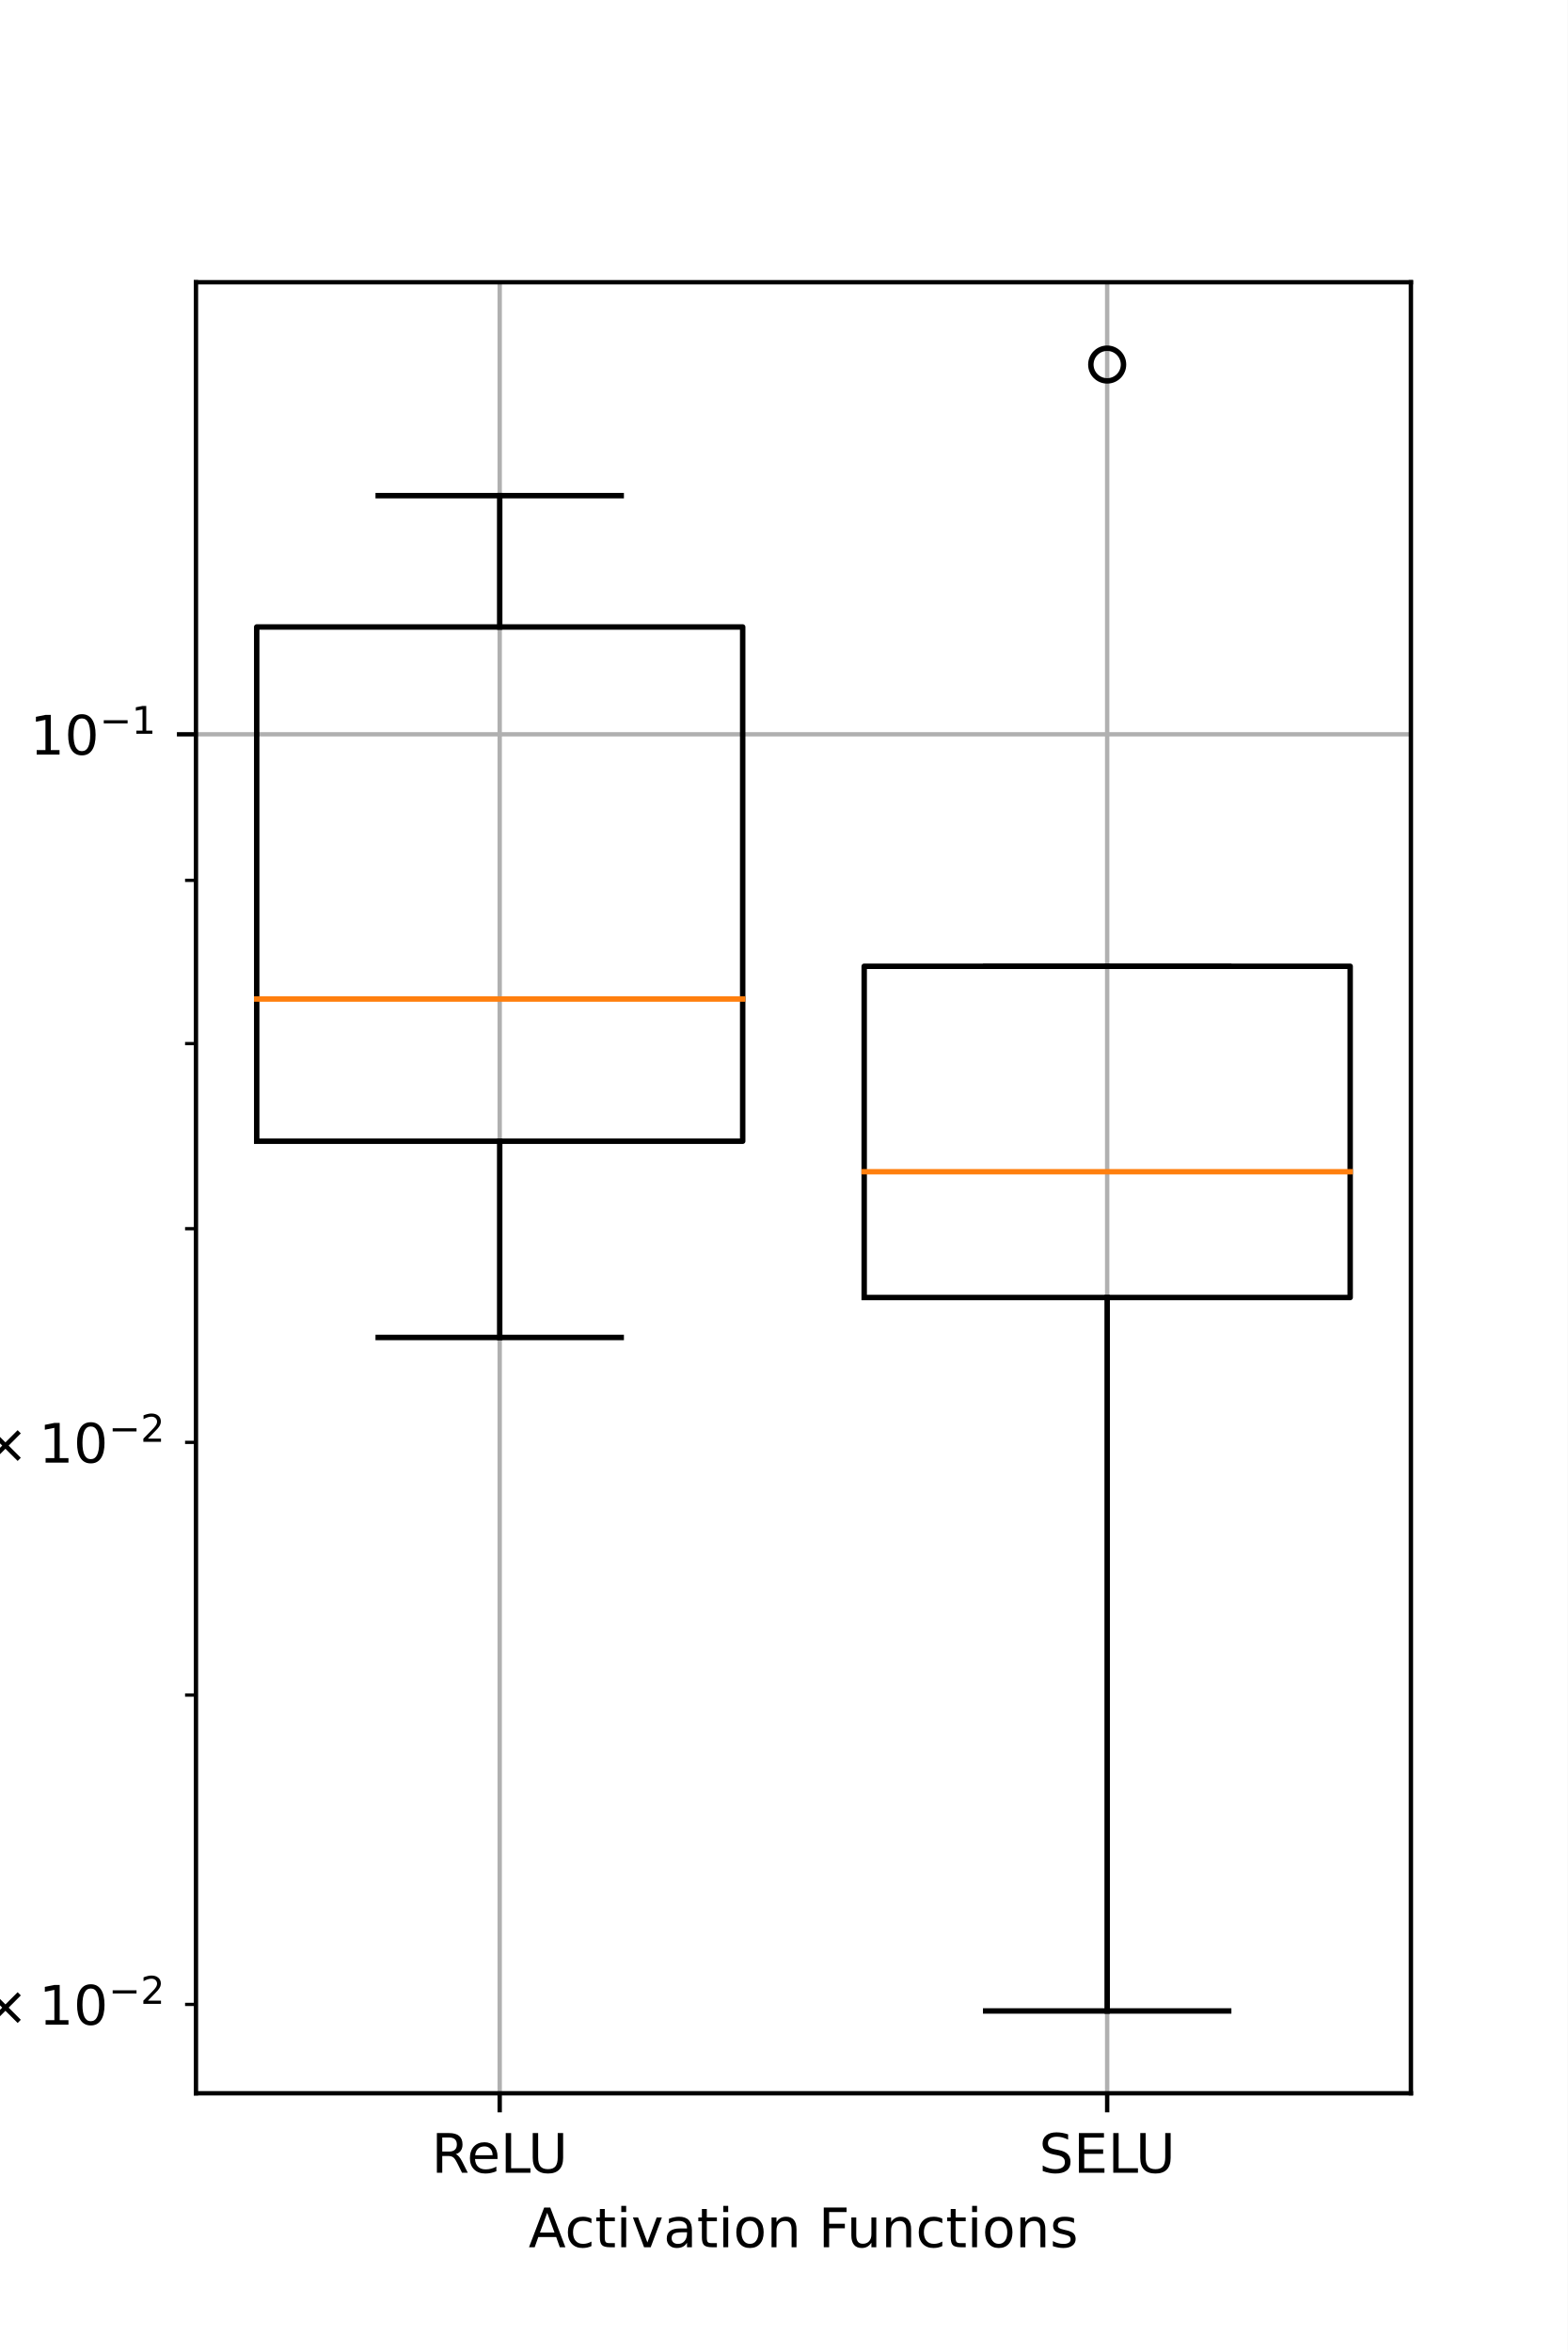
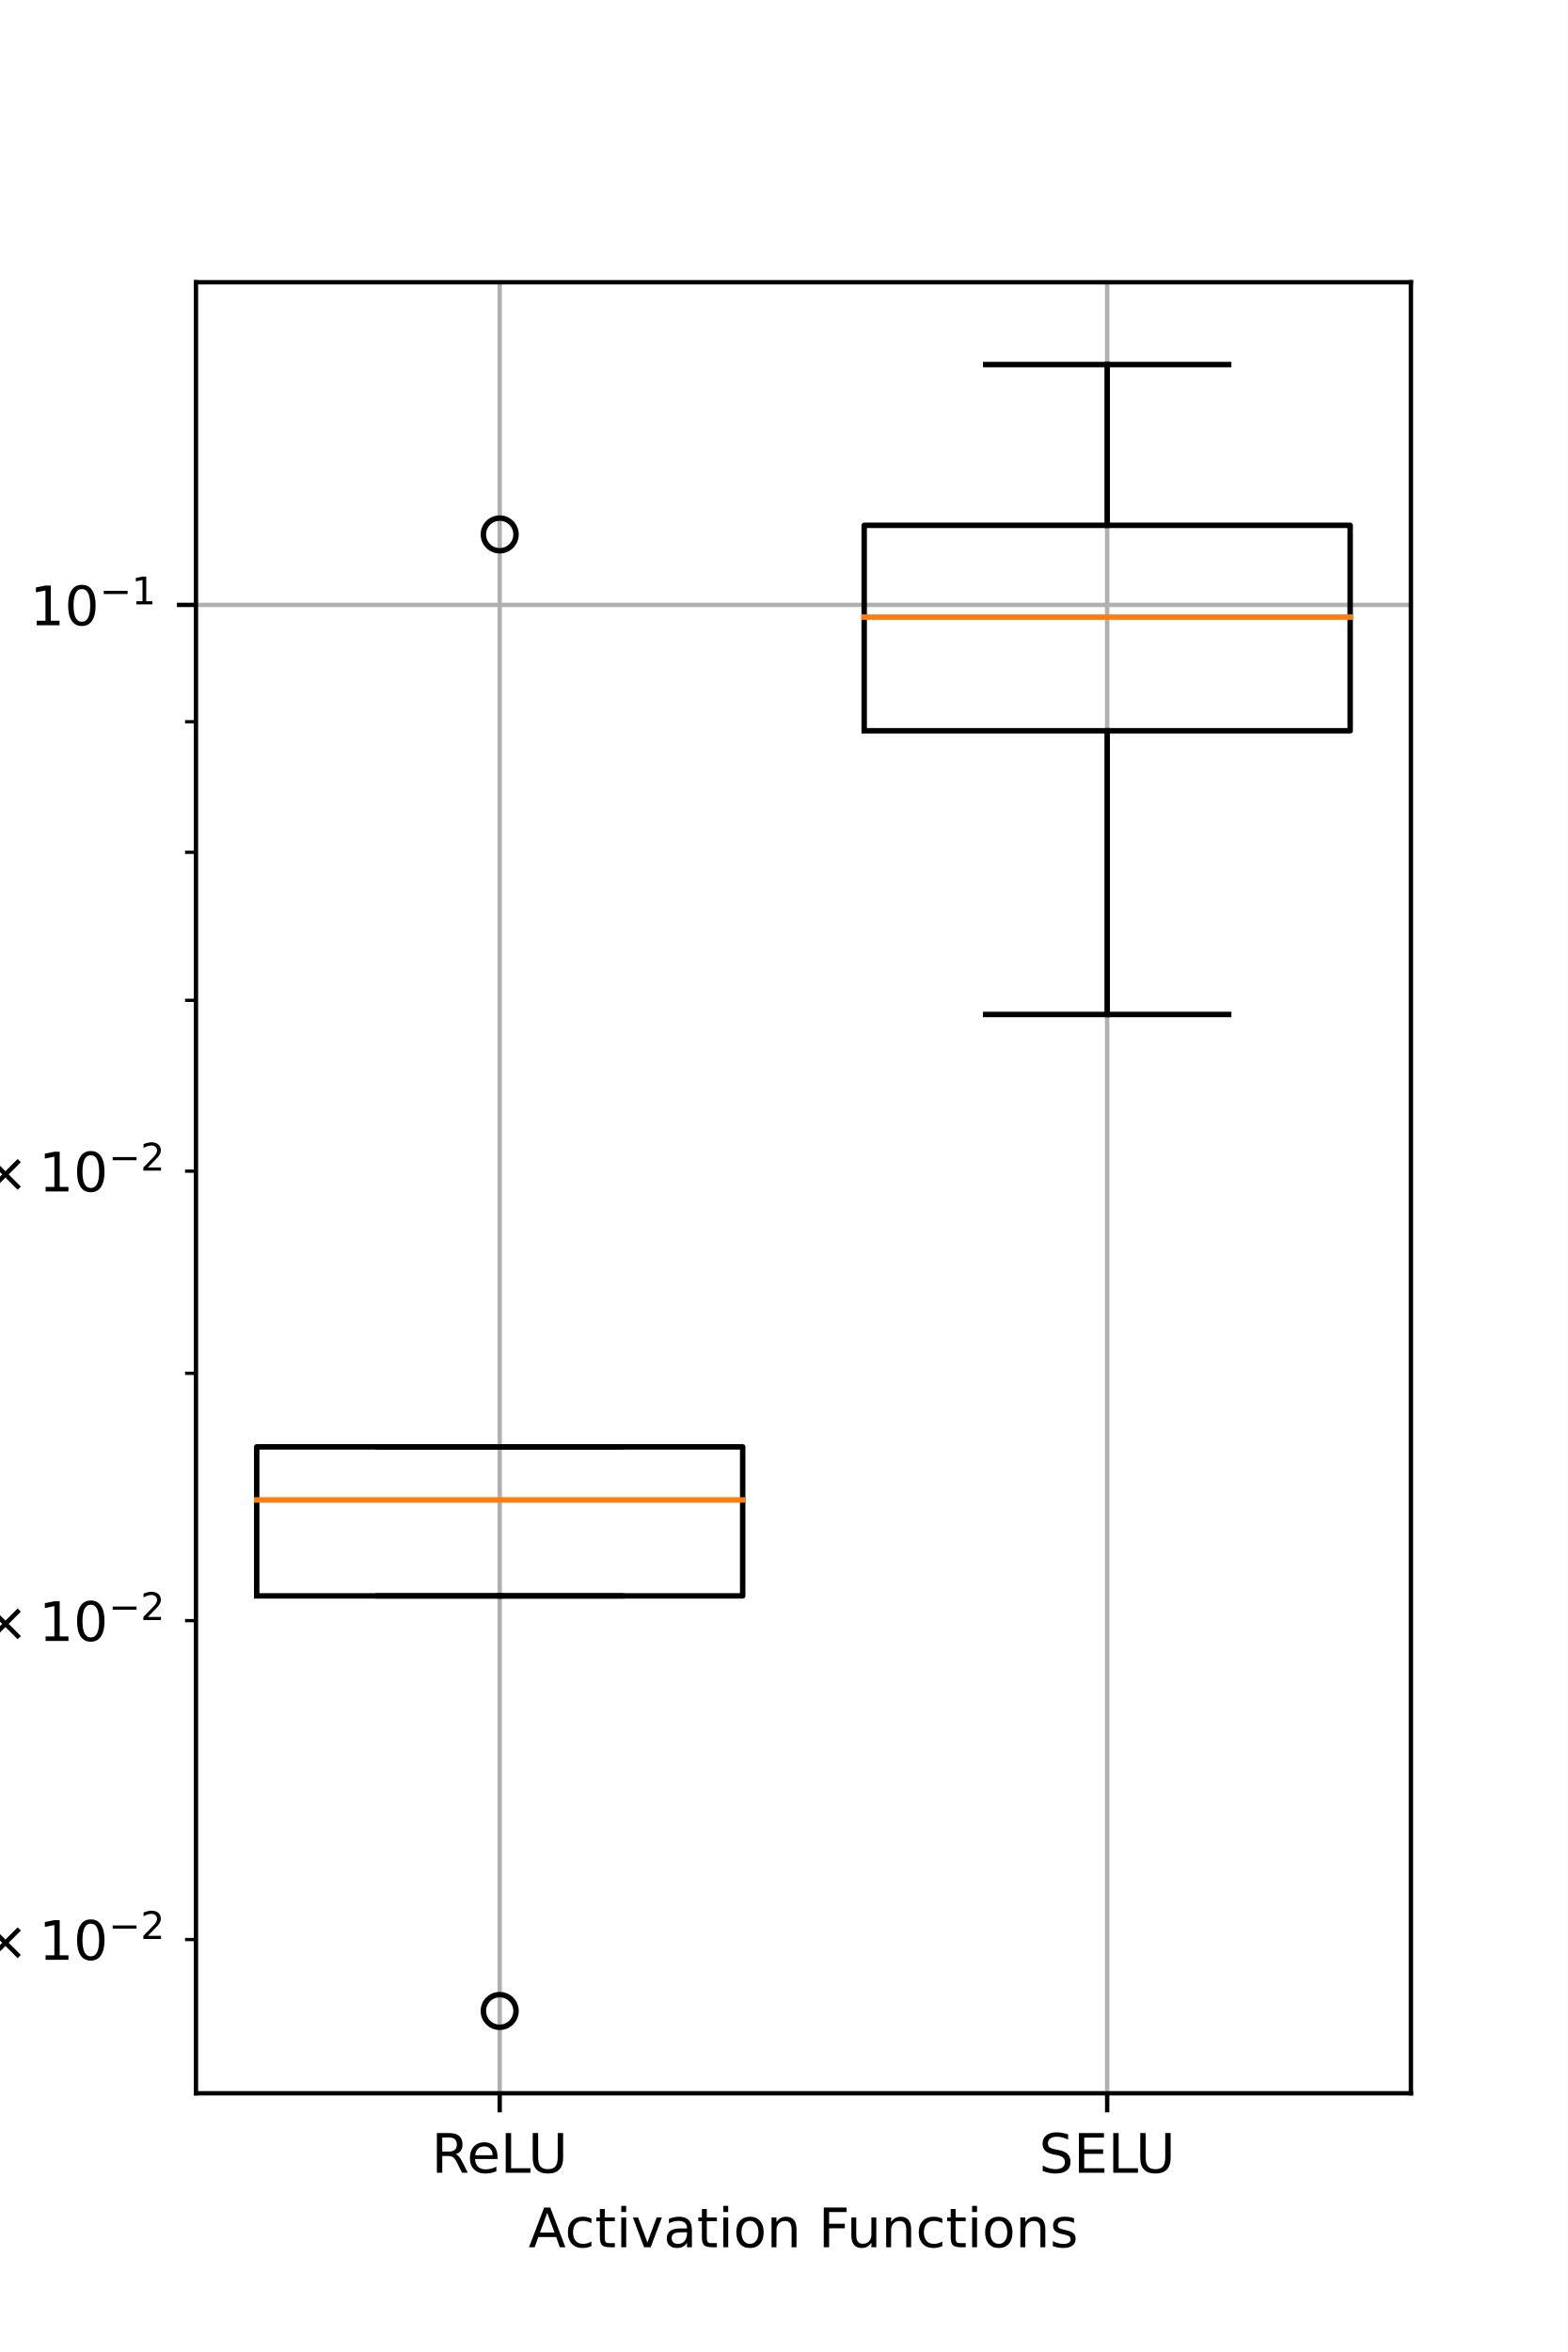
<svg xmlns="http://www.w3.org/2000/svg" xmlns:xlink="http://www.w3.org/1999/xlink" height="432pt" version="1.1" viewBox="0 0 288 432" width="288pt">
  <defs>
    <style type="text/css">
*{stroke-linecap:butt;stroke-linejoin:round;}
  </style>
  </defs>
  <g id="figure_1">
    <g id="patch_1">
      <path d="M 0 432  L 288 432  L 288 0  L 0 0  z " style="fill:#ffffff;" />
    </g>
    <g id="axes_1">
      <g id="patch_2">
        <path d="M 36 384.48  L 259.2 384.48  L 259.2 51.84  L 36 51.84  z " style="fill:#ffffff;" />
      </g>
      <g id="matplotlib.axis_1">
        <g id="xtick_1">
          <g id="line2d_1">
-             <path clip-path="url(#p4f675be302)" d="M 91.8 384.48  L 91.8 51.84  " style="fill:none;stroke:#b0b0b0;stroke-linecap:square;stroke-width:0.8;" />
+             <path clip-path="url(#pa5bc328b94)" d="M 91.8 384.48  L 91.8 51.84  " style="fill:none;stroke:#b0b0b0;stroke-linecap:square;stroke-width:0.8;" />
          </g>
          <g id="line2d_2">
            <defs>
-               <path d="M 0 0  L 0 3.5  " id="m81d5f782a7" style="stroke:#000000;stroke-width:0.8;" />
-             </defs>
-             <g>
-               <use style="stroke:#000000;stroke-width:0.8;" x="91.8" xlink:href="#m81d5f782a7" y="384.48" />
+               <path d="M 0 0  L 0 3.5  " id="m3cd6714642" style="stroke:#000000;stroke-width:0.8;" />
+             </defs>
+             <g>
+               <use style="stroke:#000000;stroke-width:0.8;" x="91.8" xlink:href="#m3cd6714642" y="384.48" />
            </g>
          </g>
          <g id="text_1">
            <defs>
              <path d="M 44.391 34.188  Q 47.562 33.109 50.562 29.594  Q 53.562 26.078 56.594 19.922  L 66.609 0  L 56 0  L 46.688 18.703  Q 43.062 26.031 39.672 28.422  Q 36.281 30.812 30.422 30.812  L 19.672 30.812  L 19.672 0  L 9.812 0  L 9.812 72.906  L 32.078 72.906  Q 44.578 72.906 50.734 67.672  Q 56.891 62.453 56.891 51.906  Q 56.891 45.016 53.688 40.469  Q 50.484 35.938 44.391 34.188  z M 19.672 64.797  L 19.672 38.922  L 32.078 38.922  Q 39.203 38.922 42.844 42.219  Q 46.484 45.516 46.484 51.906  Q 46.484 58.297 42.844 61.547  Q 39.203 64.797 32.078 64.797  z " id="DejaVuSans-82" />
              <path d="M 56.203 29.594  L 56.203 25.203  L 14.891 25.203  Q 15.484 15.922 20.484 11.062  Q 25.484 6.203 34.422 6.203  Q 39.594 6.203 44.453 7.469  Q 49.312 8.734 54.109 11.281  L 54.109 2.781  Q 49.266 0.734 44.188 -0.344  Q 39.109 -1.422 33.891 -1.422  Q 20.797 -1.422 13.156 6.188  Q 5.516 13.812 5.516 26.812  Q 5.516 40.234 12.766 48.109  Q 20.016 56 32.328 56  Q 43.359 56 49.781 48.891  Q 56.203 41.797 56.203 29.594  z M 47.219 32.234  Q 47.125 39.594 43.094 43.984  Q 39.062 48.391 32.422 48.391  Q 24.906 48.391 20.391 44.141  Q 15.875 39.891 15.188 32.172  z " id="DejaVuSans-101" />
              <path d="M 9.812 72.906  L 19.672 72.906  L 19.672 8.297  L 55.172 8.297  L 55.172 0  L 9.812 0  z " id="DejaVuSans-76" />
              <path d="M 8.688 72.906  L 18.609 72.906  L 18.609 28.609  Q 18.609 16.891 22.844 11.734  Q 27.094 6.594 36.625 6.594  Q 46.094 6.594 50.344 11.734  Q 54.594 16.891 54.594 28.609  L 54.594 72.906  L 64.5 72.906  L 64.5 27.391  Q 64.5 13.141 57.438 5.859  Q 50.391 -1.422 36.625 -1.422  Q 22.797 -1.422 15.734 5.859  Q 8.688 13.141 8.688 27.391  z " id="DejaVuSans-85" />
            </defs>
            <g transform="translate(79.27891 399.0784)scale(0.1 -0.1)">
              <use xlink:href="#DejaVuSans-82" />
              <use x="64.982" xlink:href="#DejaVuSans-101" />
              <use x="126.506" xlink:href="#DejaVuSans-76" />
              <use x="177.219" xlink:href="#DejaVuSans-85" />
            </g>
          </g>
        </g>
        <g id="xtick_2">
          <g id="line2d_3">
-             <path clip-path="url(#p4f675be302)" d="M 203.4 384.48  L 203.4 51.84  " style="fill:none;stroke:#b0b0b0;stroke-linecap:square;stroke-width:0.8;" />
+             <path clip-path="url(#pa5bc328b94)" d="M 203.4 384.48  L 203.4 51.84  " style="fill:none;stroke:#b0b0b0;stroke-linecap:square;stroke-width:0.8;" />
          </g>
          <g id="line2d_4">
            <g>
-               <use style="stroke:#000000;stroke-width:0.8;" x="203.4" xlink:href="#m81d5f782a7" y="384.48" />
+               <use style="stroke:#000000;stroke-width:0.8;" x="203.4" xlink:href="#m3cd6714642" y="384.48" />
            </g>
          </g>
          <g id="text_2">
            <defs>
              <path d="M 53.516 70.516  L 53.516 60.891  Q 47.906 63.578 42.922 64.891  Q 37.938 66.219 33.297 66.219  Q 25.25 66.219 20.875 63.094  Q 16.5 59.969 16.5 54.203  Q 16.5 49.359 19.406 46.891  Q 22.312 44.438 30.422 42.922  L 36.375 41.703  Q 47.406 39.594 52.656 34.297  Q 57.906 29 57.906 20.125  Q 57.906 9.516 50.797 4.047  Q 43.703 -1.422 29.984 -1.422  Q 24.812 -1.422 18.969 -0.25  Q 13.141 0.922 6.891 3.219  L 6.891 13.375  Q 12.891 10.016 18.656 8.297  Q 24.422 6.594 29.984 6.594  Q 38.422 6.594 43.016 9.906  Q 47.609 13.234 47.609 19.391  Q 47.609 24.75 44.312 27.781  Q 41.016 30.812 33.5 32.328  L 27.484 33.5  Q 16.453 35.688 11.516 40.375  Q 6.594 45.062 6.594 53.422  Q 6.594 63.094 13.406 68.656  Q 20.219 74.219 32.172 74.219  Q 37.312 74.219 42.625 73.281  Q 47.953 72.359 53.516 70.516  z " id="DejaVuSans-83" />
              <path d="M 9.812 72.906  L 55.906 72.906  L 55.906 64.594  L 19.672 64.594  L 19.672 43.016  L 54.391 43.016  L 54.391 34.719  L 19.672 34.719  L 19.672 8.297  L 56.781 8.297  L 56.781 0  L 9.812 0  z " id="DejaVuSans-69" />
            </defs>
            <g transform="translate(190.8711 399.0784)scale(0.1 -0.1)">
              <use xlink:href="#DejaVuSans-83" />
              <use x="63.477" xlink:href="#DejaVuSans-69" />
              <use x="126.66" xlink:href="#DejaVuSans-76" />
              <use x="177.373" xlink:href="#DejaVuSans-85" />
            </g>
          </g>
        </g>
        <g id="text_3">
          <defs>
            <path d="M 34.188 63.188  L 20.797 26.906  L 47.609 26.906  z M 28.609 72.906  L 39.797 72.906  L 67.578 0  L 57.328 0  L 50.688 18.703  L 17.828 18.703  L 11.188 0  L 0.781 0  z " id="DejaVuSans-65" />
            <path d="M 48.781 52.594  L 48.781 44.188  Q 44.969 46.297 41.141 47.344  Q 37.312 48.391 33.406 48.391  Q 24.656 48.391 19.812 42.844  Q 14.984 37.312 14.984 27.297  Q 14.984 17.281 19.812 11.734  Q 24.656 6.203 33.406 6.203  Q 37.312 6.203 41.141 7.25  Q 44.969 8.297 48.781 10.406  L 48.781 2.094  Q 45.016 0.344 40.984 -0.531  Q 36.969 -1.422 32.422 -1.422  Q 20.062 -1.422 12.781 6.344  Q 5.516 14.109 5.516 27.297  Q 5.516 40.672 12.859 48.328  Q 20.219 56 33.016 56  Q 37.156 56 41.109 55.141  Q 45.062 54.297 48.781 52.594  z " id="DejaVuSans-99" />
            <path d="M 18.312 70.219  L 18.312 54.688  L 36.812 54.688  L 36.812 47.703  L 18.312 47.703  L 18.312 18.016  Q 18.312 11.328 20.141 9.422  Q 21.969 7.516 27.594 7.516  L 36.812 7.516  L 36.812 0  L 27.594 0  Q 17.188 0 13.234 3.875  Q 9.281 7.766 9.281 18.016  L 9.281 47.703  L 2.688 47.703  L 2.688 54.688  L 9.281 54.688  L 9.281 70.219  z " id="DejaVuSans-116" />
            <path d="M 9.422 54.688  L 18.406 54.688  L 18.406 0  L 9.422 0  z M 9.422 75.984  L 18.406 75.984  L 18.406 64.594  L 9.422 64.594  z " id="DejaVuSans-105" />
            <path d="M 2.984 54.688  L 12.5 54.688  L 29.594 8.797  L 46.688 54.688  L 56.203 54.688  L 35.688 0  L 23.484 0  z " id="DejaVuSans-118" />
            <path d="M 34.281 27.484  Q 23.391 27.484 19.188 25  Q 14.984 22.516 14.984 16.5  Q 14.984 11.719 18.141 8.906  Q 21.297 6.109 26.703 6.109  Q 34.188 6.109 38.703 11.406  Q 43.219 16.703 43.219 25.484  L 43.219 27.484  z M 52.203 31.203  L 52.203 0  L 43.219 0  L 43.219 8.297  Q 40.141 3.328 35.547 0.953  Q 30.953 -1.422 24.312 -1.422  Q 15.922 -1.422 10.953 3.297  Q 6 8.016 6 15.922  Q 6 25.141 12.172 29.828  Q 18.359 34.516 30.609 34.516  L 43.219 34.516  L 43.219 35.406  Q 43.219 41.609 39.141 45  Q 35.062 48.391 27.688 48.391  Q 23 48.391 18.547 47.266  Q 14.109 46.141 10.016 43.891  L 10.016 52.203  Q 14.938 54.109 19.578 55.047  Q 24.219 56 28.609 56  Q 40.484 56 46.344 49.844  Q 52.203 43.703 52.203 31.203  z " id="DejaVuSans-97" />
            <path d="M 30.609 48.391  Q 23.391 48.391 19.188 42.75  Q 14.984 37.109 14.984 27.297  Q 14.984 17.484 19.156 11.844  Q 23.344 6.203 30.609 6.203  Q 37.797 6.203 41.984 11.859  Q 46.188 17.531 46.188 27.297  Q 46.188 37.016 41.984 42.703  Q 37.797 48.391 30.609 48.391  z M 30.609 56  Q 42.328 56 49.016 48.375  Q 55.719 40.766 55.719 27.297  Q 55.719 13.875 49.016 6.219  Q 42.328 -1.422 30.609 -1.422  Q 18.844 -1.422 12.172 6.219  Q 5.516 13.875 5.516 27.297  Q 5.516 40.766 12.172 48.375  Q 18.844 56 30.609 56  z " id="DejaVuSans-111" />
            <path d="M 54.891 33.016  L 54.891 0  L 45.906 0  L 45.906 32.719  Q 45.906 40.484 42.875 44.328  Q 39.844 48.188 33.797 48.188  Q 26.516 48.188 22.312 43.547  Q 18.109 38.922 18.109 30.906  L 18.109 0  L 9.078 0  L 9.078 54.688  L 18.109 54.688  L 18.109 46.188  Q 21.344 51.125 25.703 53.562  Q 30.078 56 35.797 56  Q 45.219 56 50.047 50.172  Q 54.891 44.344 54.891 33.016  z " id="DejaVuSans-110" />
            <path id="DejaVuSans-32" />
            <path d="M 9.812 72.906  L 51.703 72.906  L 51.703 64.594  L 19.672 64.594  L 19.672 43.109  L 48.578 43.109  L 48.578 34.812  L 19.672 34.812  L 19.672 0  L 9.812 0  z " id="DejaVuSans-70" />
            <path d="M 8.5 21.578  L 8.5 54.688  L 17.484 54.688  L 17.484 21.922  Q 17.484 14.156 20.5 10.266  Q 23.531 6.391 29.594 6.391  Q 36.859 6.391 41.078 11.031  Q 45.312 15.672 45.312 23.688  L 45.312 54.688  L 54.297 54.688  L 54.297 0  L 45.312 0  L 45.312 8.406  Q 42.047 3.422 37.719 1  Q 33.406 -1.422 27.688 -1.422  Q 18.266 -1.422 13.375 4.438  Q 8.5 10.297 8.5 21.578  z M 31.109 56  z " id="DejaVuSans-117" />
            <path d="M 44.281 53.078  L 44.281 44.578  Q 40.484 46.531 36.375 47.5  Q 32.281 48.484 27.875 48.484  Q 21.188 48.484 17.844 46.438  Q 14.5 44.391 14.5 40.281  Q 14.5 37.156 16.891 35.375  Q 19.281 33.594 26.516 31.984  L 29.594 31.297  Q 39.156 29.25 43.188 25.516  Q 47.219 21.781 47.219 15.094  Q 47.219 7.469 41.188 3.016  Q 35.156 -1.422 24.609 -1.422  Q 20.219 -1.422 15.453 -0.562  Q 10.688 0.297 5.422 2  L 5.422 11.281  Q 10.406 8.688 15.234 7.391  Q 20.062 6.109 24.812 6.109  Q 31.156 6.109 34.562 8.281  Q 37.984 10.453 37.984 14.406  Q 37.984 18.062 35.516 20.016  Q 33.062 21.969 24.703 23.781  L 21.578 24.516  Q 13.234 26.266 9.516 29.906  Q 5.812 33.547 5.812 39.891  Q 5.812 47.609 11.281 51.797  Q 16.75 56 26.812 56  Q 31.781 56 36.172 55.266  Q 40.578 54.547 44.281 53.078  z " id="DejaVuSans-115" />
          </defs>
          <g transform="translate(97.10938 412.7566)scale(0.1 -0.1)">
            <use xlink:href="#DejaVuSans-65" />
            <use x="66.658" xlink:href="#DejaVuSans-99" />
            <use x="121.639" xlink:href="#DejaVuSans-116" />
            <use x="160.848" xlink:href="#DejaVuSans-105" />
            <use x="188.631" xlink:href="#DejaVuSans-118" />
            <use x="247.811" xlink:href="#DejaVuSans-97" />
            <use x="309.09" xlink:href="#DejaVuSans-116" />
            <use x="348.299" xlink:href="#DejaVuSans-105" />
            <use x="376.082" xlink:href="#DejaVuSans-111" />
            <use x="437.264" xlink:href="#DejaVuSans-110" />
            <use x="500.643" xlink:href="#DejaVuSans-32" />
            <use x="532.43" xlink:href="#DejaVuSans-70" />
            <use x="584.449" xlink:href="#DejaVuSans-117" />
            <use x="647.828" xlink:href="#DejaVuSans-110" />
            <use x="711.207" xlink:href="#DejaVuSans-99" />
            <use x="766.188" xlink:href="#DejaVuSans-116" />
            <use x="805.396" xlink:href="#DejaVuSans-105" />
            <use x="833.18" xlink:href="#DejaVuSans-111" />
            <use x="894.361" xlink:href="#DejaVuSans-110" />
            <use x="957.74" xlink:href="#DejaVuSans-115" />
          </g>
        </g>
      </g>
      <g id="matplotlib.axis_2">
        <g id="ytick_1">
          <g id="line2d_5">
-             <path clip-path="url(#p4f675be302)" d="M 36 134.87  L 259.2 134.87  " style="fill:none;stroke:#b0b0b0;stroke-linecap:square;stroke-width:0.8;" />
+             <path clip-path="url(#pa5bc328b94)" d="M 36 111.107  L 259.2 111.107  " style="fill:none;stroke:#b0b0b0;stroke-linecap:square;stroke-width:0.8;" />
          </g>
          <g id="line2d_6">
            <defs>
-               <path d="M 0 0  L -3.5 0  " id="mbce6985f72" style="stroke:#000000;stroke-width:0.8;" />
-             </defs>
-             <g>
-               <use style="stroke:#000000;stroke-width:0.8;" x="36" xlink:href="#mbce6985f72" y="134.87" />
+               <path d="M 0 0  L -3.5 0  " id="m7dbd97522c" style="stroke:#000000;stroke-width:0.8;" />
+             </defs>
+             <g>
+               <use style="stroke:#000000;stroke-width:0.8;" x="36" xlink:href="#m7dbd97522c" y="111.107" />
            </g>
          </g>
          <g id="text_4">
            <defs>
              <path d="M 12.406 8.297  L 28.516 8.297  L 28.516 63.922  L 10.984 60.406  L 10.984 69.391  L 28.422 72.906  L 38.281 72.906  L 38.281 8.297  L 54.391 8.297  L 54.391 0  L 12.406 0  z " id="DejaVuSans-49" />
              <path d="M 31.781 66.406  Q 24.172 66.406 20.328 58.906  Q 16.5 51.422 16.5 36.375  Q 16.5 21.391 20.328 13.891  Q 24.172 6.391 31.781 6.391  Q 39.453 6.391 43.281 13.891  Q 47.125 21.391 47.125 36.375  Q 47.125 51.422 43.281 58.906  Q 39.453 66.406 31.781 66.406  z M 31.781 74.219  Q 44.047 74.219 50.516 64.516  Q 56.984 54.828 56.984 36.375  Q 56.984 17.969 50.516 8.266  Q 44.047 -1.422 31.781 -1.422  Q 19.531 -1.422 13.062 8.266  Q 6.594 17.969 6.594 36.375  Q 6.594 54.828 13.062 64.516  Q 19.531 74.219 31.781 74.219  z " id="DejaVuSans-48" />
              <path d="M 10.594 35.5  L 73.188 35.5  L 73.188 27.203  L 10.594 27.203  z " id="DejaVuSans-8722" />
            </defs>
-             <g transform="translate(5.5 138.6692)scale(0.1 -0.1)">
+             <g transform="translate(5.5 114.9062)scale(0.1 -0.1)">
              <use transform="translate(0 0.684375)" xlink:href="#DejaVuSans-49" />
              <use transform="translate(63.62305 0.684375)" xlink:href="#DejaVuSans-48" />
              <use transform="translate(128.2031 38.96563)scale(0.7)" xlink:href="#DejaVuSans-8722" />
              <use transform="translate(186.8555 38.96563)scale(0.7)" xlink:href="#DejaVuSans-49" />
            </g>
          </g>
        </g>
        <g id="ytick_2">
          <g id="line2d_7">
            <defs>
-               <path d="M 0 0  L -2 0  " id="mee9bcdc3df" style="stroke:#000000;stroke-width:0.6;" />
-             </defs>
-             <g>
-               <use style="stroke:#000000;stroke-width:0.6;" x="36" xlink:href="#mee9bcdc3df" y="368.155" />
+               <path d="M 0 0  L -2 0  " id="m1bf929a56a" style="stroke:#000000;stroke-width:0.6;" />
+             </defs>
+             <g>
+               <use style="stroke:#000000;stroke-width:0.6;" x="36" xlink:href="#m1bf929a56a" y="356.244" />
            </g>
          </g>
          <g id="text_5">
            <defs>
-               <path d="M 37.797 64.312  L 12.891 25.391  L 37.797 25.391  z M 35.203 72.906  L 47.609 72.906  L 47.609 25.391  L 58.016 25.391  L 58.016 17.188  L 47.609 17.188  L 47.609 0  L 37.797 0  L 37.797 17.188  L 4.891 17.188  L 4.891 26.703  z " id="DejaVuSans-52" />
+               <path d="M 40.578 39.312  Q 47.656 37.797 51.625 33  Q 55.609 28.219 55.609 21.188  Q 55.609 10.406 48.188 4.484  Q 40.766 -1.422 27.094 -1.422  Q 22.516 -1.422 17.656 -0.516  Q 12.797 0.391 7.625 2.203  L 7.625 11.719  Q 11.719 9.328 16.594 8.109  Q 21.484 6.891 26.812 6.891  Q 36.078 6.891 40.938 10.547  Q 45.797 14.203 45.797 21.188  Q 45.797 27.641 41.281 31.266  Q 36.766 34.906 28.719 34.906  L 20.219 34.906  L 20.219 43.016  L 29.109 43.016  Q 36.375 43.016 40.234 45.922  Q 44.094 48.828 44.094 54.297  Q 44.094 59.906 40.109 62.906  Q 36.141 65.922 28.719 65.922  Q 24.656 65.922 20.016 65.031  Q 15.375 64.156 9.812 62.312  L 9.812 71.094  Q 15.438 72.656 20.344 73.438  Q 25.25 74.219 29.594 74.219  Q 40.828 74.219 47.359 69.109  Q 53.906 64.016 53.906 55.328  Q 53.906 49.266 50.438 45.094  Q 46.969 40.922 40.578 39.312  z " id="DejaVuSans-51" />
              <path d="M 70.125 53.719  L 47.797 31.297  L 70.125 8.984  L 64.312 3.078  L 41.891 25.484  L 19.484 3.078  L 13.719 8.984  L 35.984 31.297  L 13.719 53.719  L 19.484 59.625  L 41.891 37.203  L 64.312 59.625  z " id="DejaVuSans-215" />
              <path d="M 19.188 8.297  L 53.609 8.297  L 53.609 0  L 7.328 0  L 7.328 8.297  Q 12.938 14.109 22.625 23.891  Q 32.328 33.688 34.812 36.531  Q 39.547 41.844 41.422 45.531  Q 43.312 49.219 43.312 52.781  Q 43.312 58.594 39.234 62.25  Q 35.156 65.922 28.609 65.922  Q 23.969 65.922 18.812 64.312  Q 13.672 62.703 7.812 59.422  L 7.812 69.391  Q 13.766 71.781 18.938 73  Q 24.125 74.219 28.422 74.219  Q 39.75 74.219 46.484 68.547  Q 53.219 62.891 53.219 53.422  Q 53.219 48.922 51.531 44.891  Q 49.859 40.875 45.406 35.406  Q 44.188 33.984 37.641 27.219  Q 31.109 20.453 19.188 8.297  z " id="DejaVuSans-50" />
            </defs>
-             <g transform="translate(-11.5 371.9543)scale(0.1 -0.1)">
+             <g transform="translate(-11.5 360.0437)scale(0.1 -0.1)">
+               <use transform="translate(0 0.765625)" xlink:href="#DejaVuSans-51" />
+               <use transform="translate(83.10547 0.765625)" xlink:href="#DejaVuSans-215" />
+               <use transform="translate(186.377 0.765625)" xlink:href="#DejaVuSans-49" />
+               <use transform="translate(250 0.765625)" xlink:href="#DejaVuSans-48" />
+               <use transform="translate(314.5801 39.04688)scale(0.7)" xlink:href="#DejaVuSans-8722" />
+               <use transform="translate(373.2324 39.04688)scale(0.7)" xlink:href="#DejaVuSans-50" />
+             </g>
+           </g>
+         </g>
+         <g id="ytick_3">
+           <g id="line2d_8">
+             <g>
+               <use style="stroke:#000000;stroke-width:0.6;" x="36" xlink:href="#m1bf929a56a" y="297.67" />
+             </g>
+           </g>
+           <g id="text_6">
+             <defs>
+               <path d="M 37.797 64.312  L 12.891 25.391  L 37.797 25.391  z M 35.203 72.906  L 47.609 72.906  L 47.609 25.391  L 58.016 25.391  L 58.016 17.188  L 47.609 17.188  L 47.609 0  L 37.797 0  L 37.797 17.188  L 4.891 17.188  L 4.891 26.703  z " id="DejaVuSans-52" />
+             </defs>
+             <g transform="translate(-11.5 301.4696)scale(0.1 -0.1)">
              <use transform="translate(0 0.765625)" xlink:href="#DejaVuSans-52" />
              <use transform="translate(83.10547 0.765625)" xlink:href="#DejaVuSans-215" />
              <use transform="translate(186.377 0.765625)" xlink:href="#DejaVuSans-49" />
              <use transform="translate(250 0.765625)" xlink:href="#DejaVuSans-48" />
              <use transform="translate(314.5801 39.04688)scale(0.7)" xlink:href="#DejaVuSans-8722" />
              <use transform="translate(373.2324 39.04688)scale(0.7)" xlink:href="#DejaVuSans-50" />
            </g>
          </g>
        </g>
-         <g id="ytick_3">
-           <g id="line2d_8">
-             <g>
-               <use style="stroke:#000000;stroke-width:0.6;" x="36" xlink:href="#mee9bcdc3df" y="311.343" />
-             </g>
-           </g>
-         </g>
        <g id="ytick_4">
          <g id="line2d_9">
            <g>
-               <use style="stroke:#000000;stroke-width:0.6;" x="36" xlink:href="#mee9bcdc3df" y="264.925" />
-             </g>
-           </g>
-           <g id="text_6">
+               <use style="stroke:#000000;stroke-width:0.6;" x="36" xlink:href="#m1bf929a56a" y="252.237" />
+             </g>
+           </g>
+         </g>
+         <g id="ytick_5">
+           <g id="line2d_10">
+             <g>
+               <use style="stroke:#000000;stroke-width:0.6;" x="36" xlink:href="#m1bf929a56a" y="215.115" />
+             </g>
+           </g>
+           <g id="text_7">
            <defs>
              <path d="M 33.016 40.375  Q 26.375 40.375 22.484 35.828  Q 18.609 31.297 18.609 23.391  Q 18.609 15.531 22.484 10.953  Q 26.375 6.391 33.016 6.391  Q 39.656 6.391 43.531 10.953  Q 47.406 15.531 47.406 23.391  Q 47.406 31.297 43.531 35.828  Q 39.656 40.375 33.016 40.375  z M 52.594 71.297  L 52.594 62.312  Q 48.875 64.062 45.094 64.984  Q 41.312 65.922 37.594 65.922  Q 27.828 65.922 22.672 59.328  Q 17.531 52.734 16.797 39.406  Q 19.672 43.656 24.016 45.922  Q 28.375 48.188 33.594 48.188  Q 44.578 48.188 50.953 41.516  Q 57.328 34.859 57.328 23.391  Q 57.328 12.156 50.688 5.359  Q 44.047 -1.422 33.016 -1.422  Q 20.359 -1.422 13.672 8.266  Q 6.984 17.969 6.984 36.375  Q 6.984 53.656 15.188 63.938  Q 23.391 74.219 37.203 74.219  Q 40.922 74.219 44.703 73.484  Q 48.484 72.75 52.594 71.297  z " id="DejaVuSans-54" />
            </defs>
-             <g transform="translate(-11.5 268.724)scale(0.1 -0.1)">
+             <g transform="translate(-11.5 218.914)scale(0.1 -0.1)">
              <use transform="translate(0 0.765625)" xlink:href="#DejaVuSans-54" />
              <use transform="translate(83.10547 0.765625)" xlink:href="#DejaVuSans-215" />
              <use transform="translate(186.377 0.765625)" xlink:href="#DejaVuSans-49" />
              <use transform="translate(250 0.765625)" xlink:href="#DejaVuSans-48" />
              <use transform="translate(314.5801 39.04688)scale(0.7)" xlink:href="#DejaVuSans-8722" />
              <use transform="translate(373.2324 39.04688)scale(0.7)" xlink:href="#DejaVuSans-50" />
            </g>
          </g>
        </g>
-         <g id="ytick_5">
-           <g id="line2d_10">
-             <g>
-               <use style="stroke:#000000;stroke-width:0.6;" x="36" xlink:href="#mee9bcdc3df" y="225.678" />
-             </g>
-           </g>
-         </g>
        <g id="ytick_6">
          <g id="line2d_11">
            <g>
-               <use style="stroke:#000000;stroke-width:0.6;" x="36" xlink:href="#mee9bcdc3df" y="191.682" />
+               <use style="stroke:#000000;stroke-width:0.6;" x="36" xlink:href="#m1bf929a56a" y="183.729" />
            </g>
          </g>
        </g>
        <g id="ytick_7">
          <g id="line2d_12">
            <g>
-               <use style="stroke:#000000;stroke-width:0.6;" x="36" xlink:href="#mee9bcdc3df" y="161.695" />
-             </g>
-           </g>
-         </g>
-         <g id="text_7">
+               <use style="stroke:#000000;stroke-width:0.6;" x="36" xlink:href="#m1bf929a56a" y="156.541" />
+             </g>
+           </g>
+         </g>
+         <g id="ytick_8">
+           <g id="line2d_13">
+             <g>
+               <use style="stroke:#000000;stroke-width:0.6;" x="36" xlink:href="#m1bf929a56a" y="132.559" />
+             </g>
+           </g>
+         </g>
+         <g id="text_8">
          <defs>
            <path d="M 9.812 72.906  L 19.672 72.906  L 19.672 0  L 9.812 0  z " id="DejaVuSans-73" />
            <path d="M 45.406 27.984  Q 45.406 37.75 41.375 43.109  Q 37.359 48.484 30.078 48.484  Q 22.859 48.484 18.828 43.109  Q 14.797 37.75 14.797 27.984  Q 14.797 18.266 18.828 12.891  Q 22.859 7.516 30.078 7.516  Q 37.359 7.516 41.375 12.891  Q 45.406 18.266 45.406 27.984  z M 54.391 6.781  Q 54.391 -7.172 48.188 -13.984  Q 42 -20.797 29.203 -20.797  Q 24.469 -20.797 20.266 -20.094  Q 16.062 -19.391 12.109 -17.922  L 12.109 -9.188  Q 16.062 -11.328 19.922 -12.344  Q 23.781 -13.375 27.781 -13.375  Q 36.625 -13.375 41.016 -8.766  Q 45.406 -4.156 45.406 5.172  L 45.406 9.625  Q 42.625 4.781 38.281 2.391  Q 33.938 0 27.875 0  Q 17.828 0 11.672 7.656  Q 5.516 15.328 5.516 27.984  Q 5.516 40.672 11.672 48.328  Q 17.828 56 27.875 56  Q 33.938 56 38.281 53.609  Q 42.625 51.219 45.406 46.391  L 45.406 54.688  L 54.391 54.688  z " id="DejaVuSans-103" />
            <path d="M 41.109 46.297  Q 39.594 47.172 37.812 47.578  Q 36.031 48 33.891 48  Q 26.266 48 22.188 43.047  Q 18.109 38.094 18.109 28.812  L 18.109 0  L 9.078 0  L 9.078 54.688  L 18.109 54.688  L 18.109 46.188  Q 20.953 51.172 25.484 53.578  Q 30.031 56 36.531 56  Q 37.453 56 38.578 55.875  Q 39.703 55.766 41.062 55.516  z " id="DejaVuSans-114" />
            <path d="M 45.406 46.391  L 45.406 75.984  L 54.391 75.984  L 54.391 0  L 45.406 0  L 45.406 8.203  Q 42.578 3.328 38.25 0.953  Q 33.938 -1.422 27.875 -1.422  Q 17.969 -1.422 11.734 6.484  Q 5.516 14.406 5.516 27.297  Q 5.516 40.188 11.734 48.094  Q 17.969 56 27.875 56  Q 33.938 56 38.25 53.625  Q 42.578 51.266 45.406 46.391  z M 14.797 27.297  Q 14.797 17.391 18.875 11.75  Q 22.953 6.109 30.078 6.109  Q 37.203 6.109 41.297 11.75  Q 45.406 17.391 45.406 27.297  Q 45.406 37.203 41.297 42.844  Q 37.203 48.484 30.078 48.484  Q 22.953 48.484 18.875 42.844  Q 14.797 37.203 14.797 27.297  z " id="DejaVuSans-100" />
            <path d="M 14.797 27.297  Q 14.797 17.391 18.875 11.75  Q 22.953 6.109 30.078 6.109  Q 37.203 6.109 41.297 11.75  Q 45.406 17.391 45.406 27.297  Q 45.406 37.203 41.297 42.844  Q 37.203 48.484 30.078 48.484  Q 22.953 48.484 18.875 42.844  Q 14.797 37.203 14.797 27.297  z M 45.406 8.203  Q 42.578 3.328 38.25 0.953  Q 33.938 -1.422 27.875 -1.422  Q 17.969 -1.422 11.734 6.484  Q 5.516 14.406 5.516 27.297  Q 5.516 40.188 11.734 48.094  Q 17.969 56 27.875 56  Q 33.938 56 38.25 53.625  Q 42.578 51.266 45.406 46.391  L 45.406 54.688  L 54.391 54.688  L 54.391 -20.797  L 45.406 -20.797  z " id="DejaVuSans-113" />
          </defs>
          <g transform="translate(-17.57969 280.4834)rotate(-90)scale(0.1 -0.1)">
            <use xlink:href="#DejaVuSans-73" />
            <use x="29.492" xlink:href="#DejaVuSans-110" />
            <use x="92.871" xlink:href="#DejaVuSans-116" />
            <use x="132.08" xlink:href="#DejaVuSans-101" />
            <use x="193.604" xlink:href="#DejaVuSans-103" />
            <use x="257.08" xlink:href="#DejaVuSans-114" />
            <use x="298.193" xlink:href="#DejaVuSans-97" />
            <use x="359.473" xlink:href="#DejaVuSans-116" />
            <use x="398.682" xlink:href="#DejaVuSans-101" />
            <use x="460.205" xlink:href="#DejaVuSans-100" />
            <use x="523.682" xlink:href="#DejaVuSans-32" />
            <use x="555.469" xlink:href="#DejaVuSans-83" />
            <use x="618.945" xlink:href="#DejaVuSans-113" />
            <use x="682.422" xlink:href="#DejaVuSans-117" />
            <use x="745.801" xlink:href="#DejaVuSans-97" />
            <use x="807.08" xlink:href="#DejaVuSans-114" />
            <use x="845.943" xlink:href="#DejaVuSans-101" />
            <use x="907.467" xlink:href="#DejaVuSans-100" />
            <use x="970.943" xlink:href="#DejaVuSans-32" />
            <use x="1002.73" xlink:href="#DejaVuSans-69" />
            <use x="1065.914" xlink:href="#DejaVuSans-114" />
            <use x="1105.277" xlink:href="#DejaVuSans-114" />
            <use x="1144.141" xlink:href="#DejaVuSans-111" />
            <use x="1205.322" xlink:href="#DejaVuSans-114" />
          </g>
        </g>
      </g>
-       <g id="line2d_13">
-         <path clip-path="url(#p4f675be302)" d="M 47.16 209.614  L 136.44 209.614  L 136.44 115.157  L 47.16 115.157  L 47.16 209.614  " style="fill:none;stroke:#000000;stroke-linecap:square;" />
-       </g>
      <g id="line2d_14">
-         <path clip-path="url(#p4f675be302)" d="M 91.8 209.614  L 91.8 245.663  " style="fill:none;stroke:#000000;stroke-linecap:square;" />
+         <path clip-path="url(#pa5bc328b94)" d="M 47.16 293.122  L 136.44 293.122  L 136.44 265.753  L 47.16 265.753  L 47.16 293.122  " style="fill:none;stroke:#000000;stroke-linecap:square;" />
      </g>
      <g id="line2d_15">
-         <path clip-path="url(#p4f675be302)" d="M 91.8 115.157  L 91.8 91.033  " style="fill:none;stroke:#000000;stroke-linecap:square;" />
+         <path clip-path="url(#pa5bc328b94)" d="M 91.8 293.122  L 91.8 293.122  " style="fill:none;stroke:#000000;stroke-linecap:square;" />
      </g>
      <g id="line2d_16">
-         <path clip-path="url(#p4f675be302)" d="M 69.48 245.663  L 114.12 245.663  " style="fill:none;stroke:#000000;stroke-linecap:square;" />
+         <path clip-path="url(#pa5bc328b94)" d="M 91.8 265.753  L 91.8 265.753  " style="fill:none;stroke:#000000;stroke-linecap:square;" />
      </g>
      <g id="line2d_17">
-         <path clip-path="url(#p4f675be302)" d="M 69.48 91.033  L 114.12 91.033  " style="fill:none;stroke:#000000;stroke-linecap:square;" />
-       </g>
-       <g id="line2d_18" />
+         <path clip-path="url(#pa5bc328b94)" d="M 69.48 293.122  L 114.12 293.122  " style="fill:none;stroke:#000000;stroke-linecap:square;" />
+       </g>
+       <g id="line2d_18">
+         <path clip-path="url(#pa5bc328b94)" d="M 69.48 265.753  L 114.12 265.753  " style="fill:none;stroke:#000000;stroke-linecap:square;" />
+       </g>
      <g id="line2d_19">
-         <path clip-path="url(#p4f675be302)" d="M 158.76 238.321  L 248.04 238.321  L 248.04 177.48  L 158.76 177.48  L 158.76 238.321  " style="fill:none;stroke:#000000;stroke-linecap:square;" />
+         <defs>
+           <path d="M 0 3  C 0.796 3 1.559 2.684 2.121 2.121  C 2.684 1.559 3 0.796 3 0  C 3 -0.796 2.684 -1.559 2.121 -2.121  C 1.559 -2.684 0.796 -3 0 -3  C -0.796 -3 -1.559 -2.684 -2.121 -2.121  C -2.684 -1.559 -3 -0.796 -3 0  C -3 0.796 -2.684 1.559 -2.121 2.121  C -1.559 2.684 -0.796 3 0 3  z " id="m3f1e946e58" style="stroke:#000000;" />
+         </defs>
+         <g clip-path="url(#pa5bc328b94)">
+           <use style="fill-opacity:0;stroke:#000000;" x="91.8" xlink:href="#m3f1e946e58" y="369.36" />
+           <use style="fill-opacity:0;stroke:#000000;" x="91.8" xlink:href="#m3f1e946e58" y="98.163" />
+         </g>
      </g>
      <g id="line2d_20">
-         <path clip-path="url(#p4f675be302)" d="M 203.4 238.321  L 203.4 369.36  " style="fill:none;stroke:#000000;stroke-linecap:square;" />
+         <path clip-path="url(#pa5bc328b94)" d="M 158.76 134.223  L 248.04 134.223  L 248.04 96.49  L 158.76 96.49  L 158.76 134.223  " style="fill:none;stroke:#000000;stroke-linecap:square;" />
      </g>
      <g id="line2d_21">
-         <path clip-path="url(#p4f675be302)" d="M 203.4 177.48  L 203.4 177.48  " style="fill:none;stroke:#000000;stroke-linecap:square;" />
+         <path clip-path="url(#pa5bc328b94)" d="M 203.4 134.223  L 203.4 186.327  " style="fill:none;stroke:#000000;stroke-linecap:square;" />
      </g>
      <g id="line2d_22">
-         <path clip-path="url(#p4f675be302)" d="M 181.08 369.36  L 225.72 369.36  " style="fill:none;stroke:#000000;stroke-linecap:square;" />
+         <path clip-path="url(#pa5bc328b94)" d="M 203.4 96.49  L 203.4 66.96  " style="fill:none;stroke:#000000;stroke-linecap:square;" />
      </g>
      <g id="line2d_23">
-         <path clip-path="url(#p4f675be302)" d="M 181.08 177.48  L 225.72 177.48  " style="fill:none;stroke:#000000;stroke-linecap:square;" />
+         <path clip-path="url(#pa5bc328b94)" d="M 181.08 186.327  L 225.72 186.327  " style="fill:none;stroke:#000000;stroke-linecap:square;" />
      </g>
      <g id="line2d_24">
-         <defs>
-           <path d="M 0 3  C 0.796 3 1.559 2.684 2.121 2.121  C 2.684 1.559 3 0.796 3 0  C 3 -0.796 2.684 -1.559 2.121 -2.121  C 1.559 -2.684 0.796 -3 0 -3  C -0.796 -3 -1.559 -2.684 -2.121 -2.121  C -2.684 -1.559 -3 -0.796 -3 0  C -3 0.796 -2.684 1.559 -2.121 2.121  C -1.559 2.684 -0.796 3 0 3  z " id="m99ccd8f195" style="stroke:#000000;" />
-         </defs>
-         <g clip-path="url(#p4f675be302)">
-           <use style="fill-opacity:0;stroke:#000000;" x="203.4" xlink:href="#m99ccd8f195" y="66.96" />
-         </g>
-       </g>
-       <g id="line2d_25">
-         <path clip-path="url(#p4f675be302)" d="M 47.16 183.497  L 136.44 183.497  " style="fill:none;stroke:#ff7f0e;stroke-linecap:square;" />
-       </g>
+         <path clip-path="url(#pa5bc328b94)" d="M 181.08 66.96  L 225.72 66.96  " style="fill:none;stroke:#000000;stroke-linecap:square;" />
+       </g>
+       <g id="line2d_25" />
      <g id="line2d_26">
-         <path clip-path="url(#p4f675be302)" d="M 158.76 215.217  L 248.04 215.217  " style="fill:none;stroke:#ff7f0e;stroke-linecap:square;" />
+         <path clip-path="url(#pa5bc328b94)" d="M 47.16 275.491  L 136.44 275.491  " style="fill:none;stroke:#ff7f0e;stroke-linecap:square;" />
+       </g>
+       <g id="line2d_27">
+         <path clip-path="url(#pa5bc328b94)" d="M 158.76 113.35  L 248.04 113.35  " style="fill:none;stroke:#ff7f0e;stroke-linecap:square;" />
      </g>
      <g id="patch_3">
        <path d="M 36 384.48  L 36 51.84  " style="fill:none;stroke:#000000;stroke-linecap:square;stroke-linejoin:miter;stroke-width:0.8;" />
      </g>
      <g id="patch_4">
        <path d="M 259.2 384.48  L 259.2 51.84  " style="fill:none;stroke:#000000;stroke-linecap:square;stroke-linejoin:miter;stroke-width:0.8;" />
      </g>
      <g id="patch_5">
        <path d="M 36 384.48  L 259.2 384.48  " style="fill:none;stroke:#000000;stroke-linecap:square;stroke-linejoin:miter;stroke-width:0.8;" />
      </g>
      <g id="patch_6">
        <path d="M 36 51.84  L 259.2 51.84  " style="fill:none;stroke:#000000;stroke-linecap:square;stroke-linejoin:miter;stroke-width:0.8;" />
      </g>
    </g>
  </g>
  <defs>
-     <clipPath id="p4f675be302">
+     <clipPath id="pa5bc328b94">
      <rect height="332.64" width="223.2" x="36" y="51.84" />
    </clipPath>
  </defs>
</svg>
